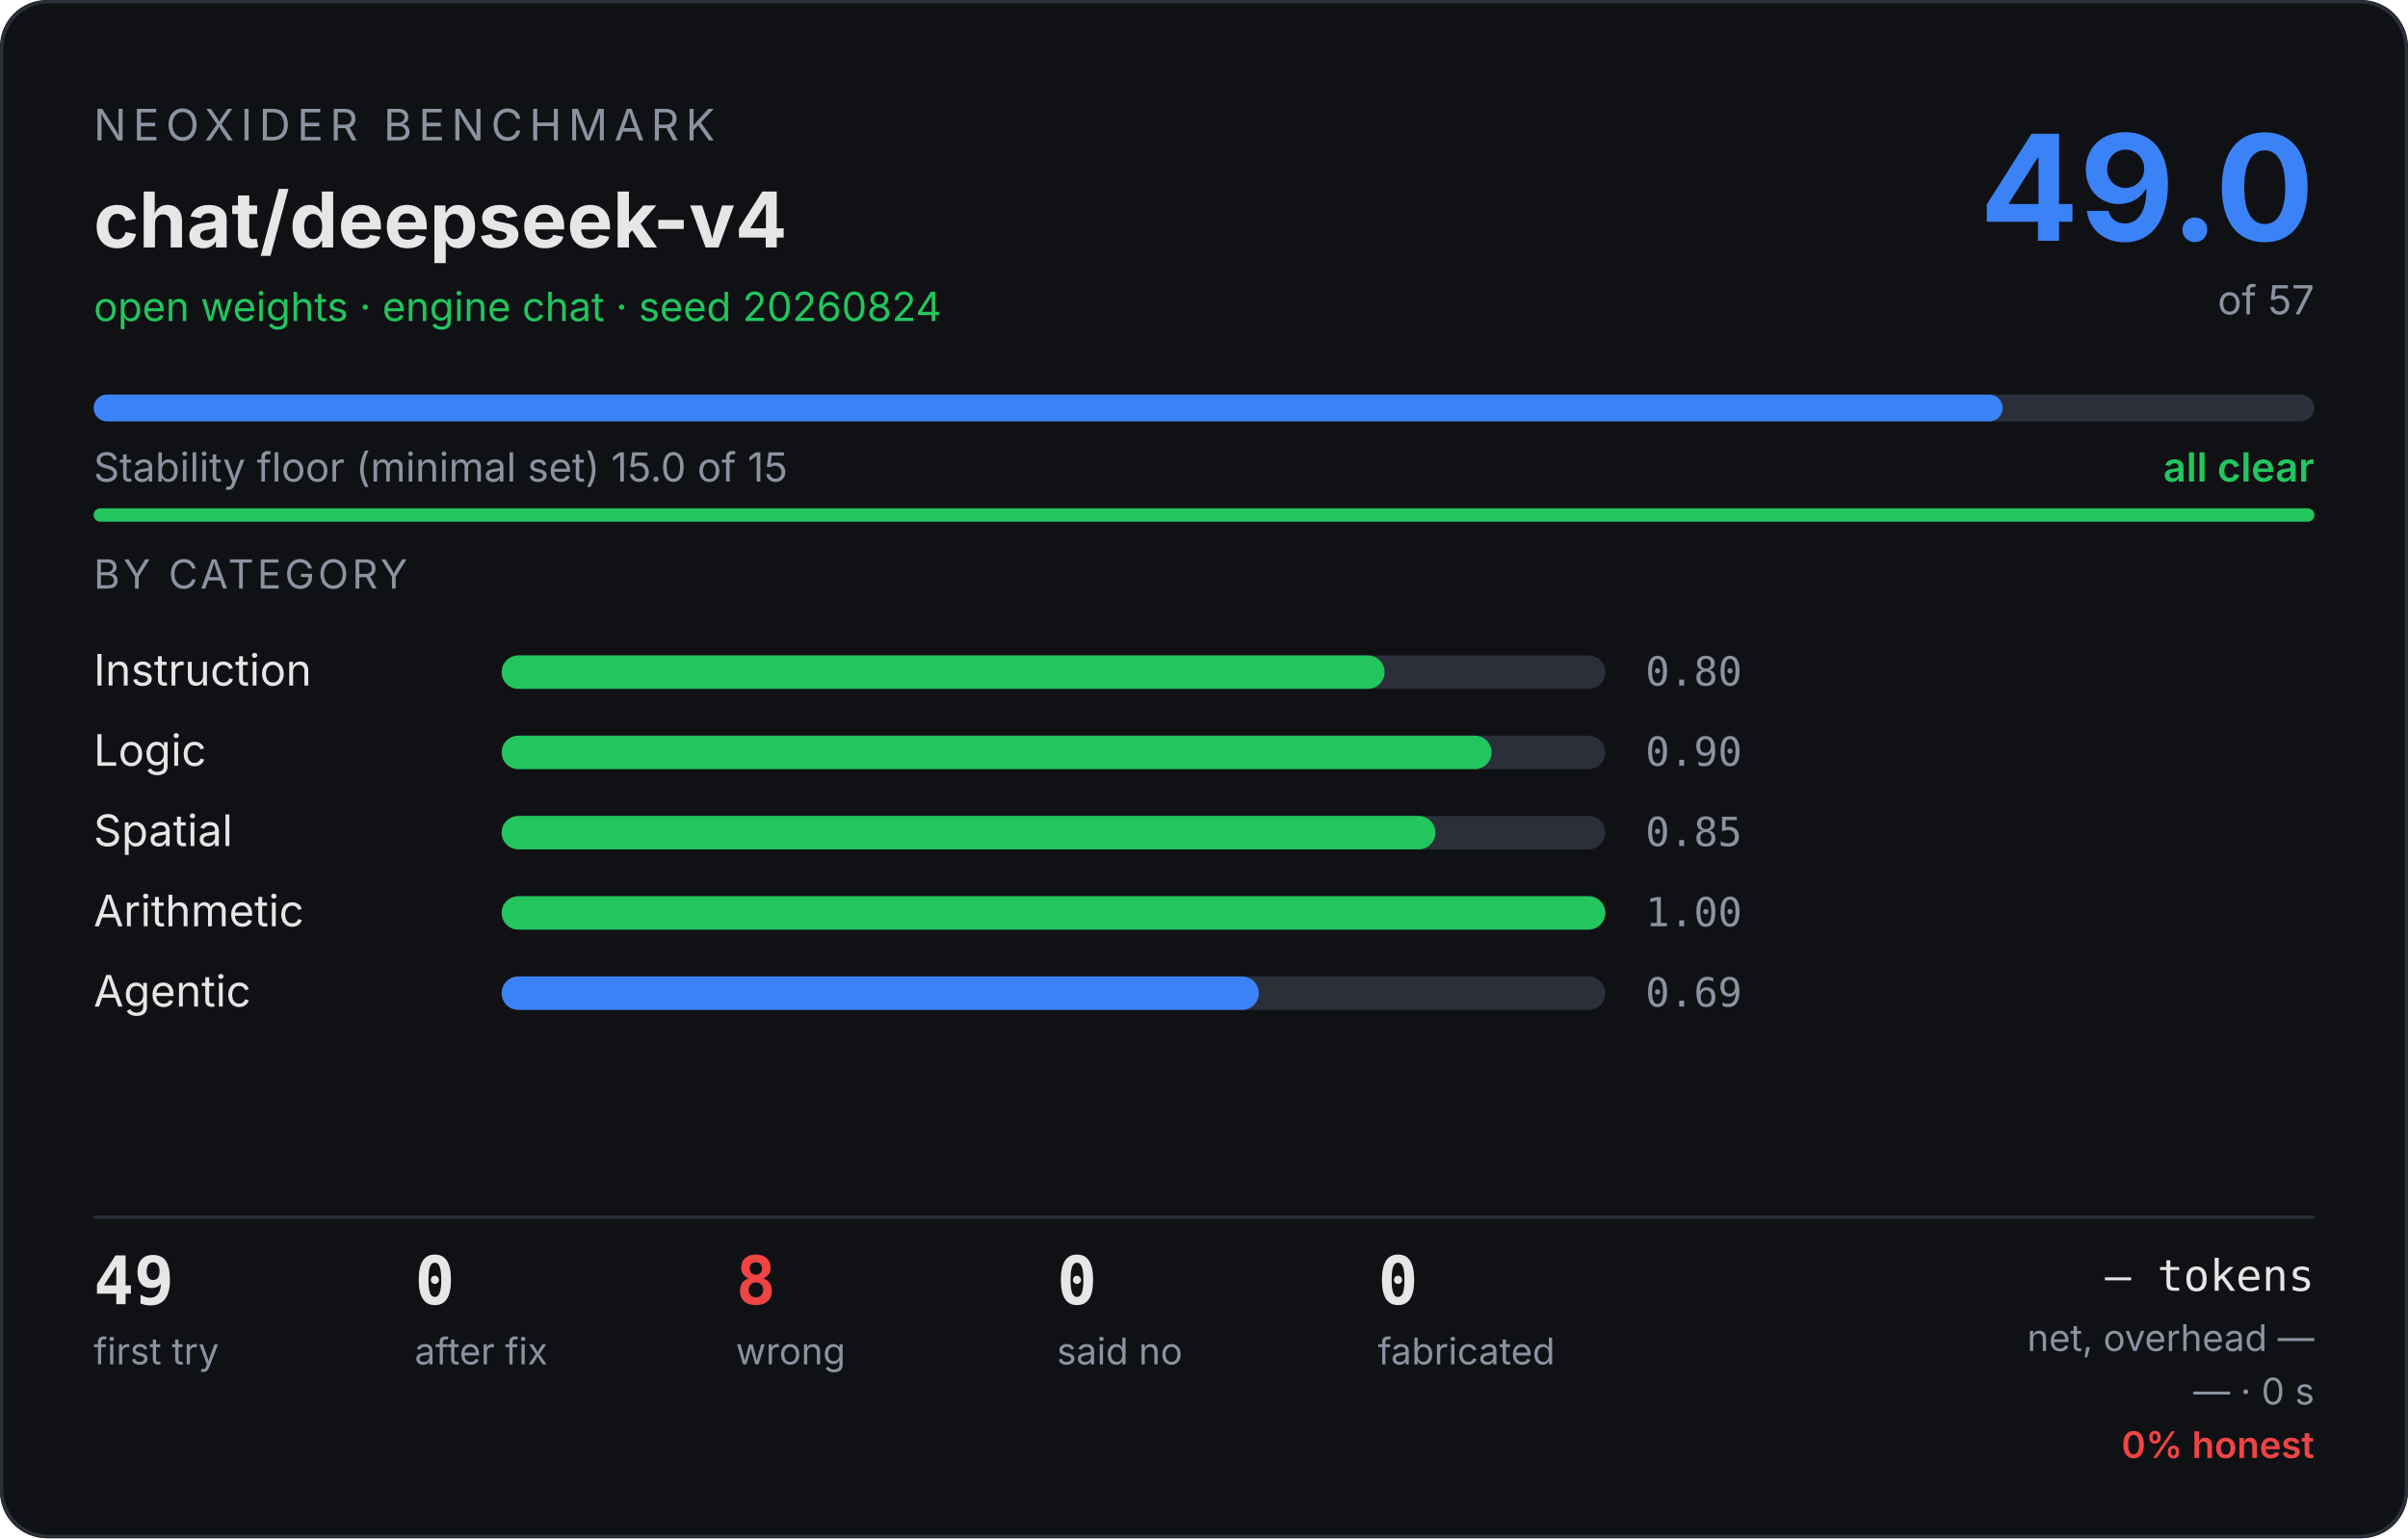
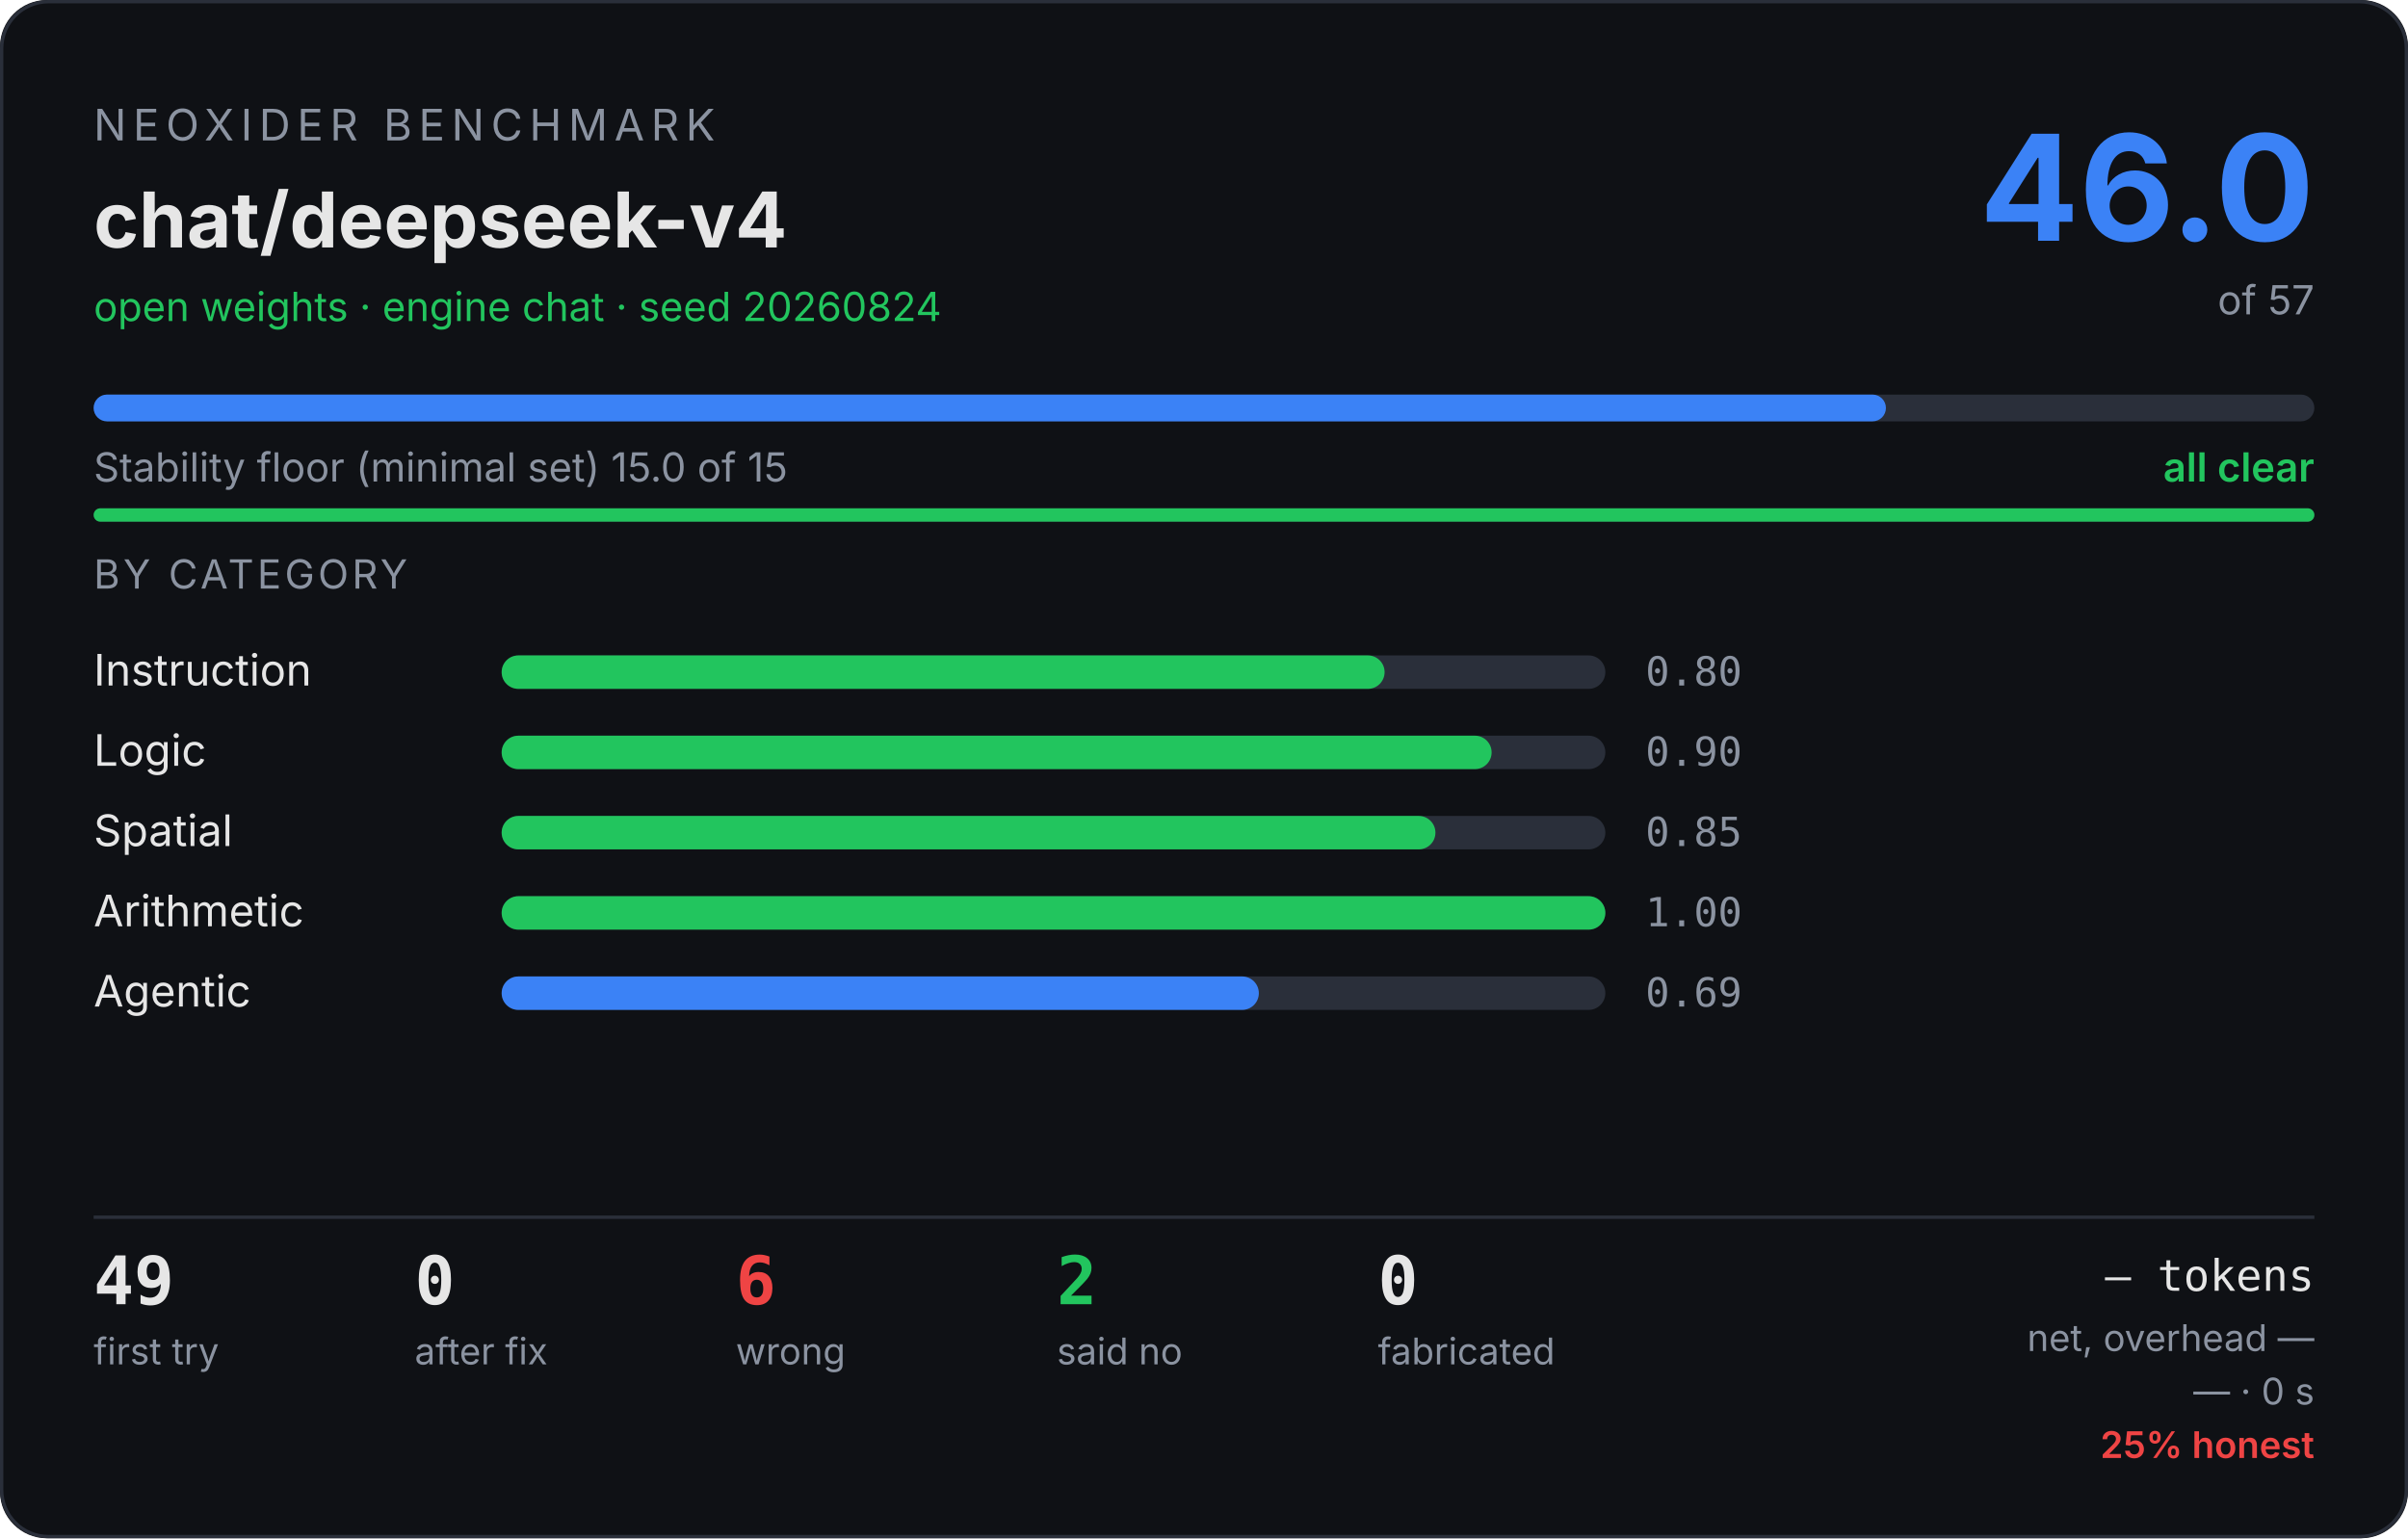
<svg xmlns="http://www.w3.org/2000/svg" width="720" height="460" viewBox="0 0 720 460" font-family="system-ui,-apple-system,Segoe UI,sans-serif">
  <rect width="720" height="460" rx="14" fill="#0f1115" />
  <rect x="0.5" y="0.5" width="719" height="459" rx="14" fill="none" stroke="#2a2f3a" />
  <text x="28" y="42" fill="#8b93a1" font-size="13" letter-spacing="2">NEOXIDER BENCHMARK</text>
  <text x="28" y="74" fill="#e6e6e6" font-size="23" font-weight="700">chat/deepseek-v4</text>
  <text x="28" y="96" fill="#22c55e" font-size="12">open weights · engine chat · seed 20260824</text>
-   <text x="692" y="72" text-anchor="end" fill="#3b82f6" font-size="44" font-weight="700">49.0</text>
+   <text x="692" y="72" text-anchor="end" fill="#3b82f6" font-size="44" font-weight="700">46.0</text>
  <text x="692" y="94" text-anchor="end" fill="#8b93a1" font-size="12">of 57</text>
  <rect x="28" y="118" width="664" height="8" rx="4" fill="#2a2f3a" />
-   <rect x="28" y="118" width="570.8" height="8" rx="4" fill="#3b82f6" />
+   <rect x="28" y="118" width="535.9" height="8" rx="4" fill="#3b82f6" />
  <text x="28" y="144" fill="#8b93a1" font-size="12">Stability floor (minimal set) 15.0 of 15</text>
  <text x="692" y="144" text-anchor="end" fill="#22c55e" font-size="12" font-weight="600">all clear</text>
  <rect x="28" y="152" width="664" height="4" rx="2" fill="#2a2f3a" />
  <rect x="28" y="152" width="664.0" height="4" rx="2" fill="#22c55e" />
  <text x="28" y="176" fill="#8b93a1" font-size="12" letter-spacing="1">BY CATEGORY</text>
  <text x="28" y="205" fill="#e6e6e6" font-size="13">Instruction</text>
  <rect x="150" y="196" width="330" height="10" rx="5" fill="#2a2f3a" />
  <rect x="150" y="196" width="264.0" height="10" rx="5" fill="#22c55e" />
  <text x="492" y="205" fill="#8b93a1" font-size="12" font-family="ui-monospace,Consolas,monospace">0.80</text>
  <text x="28" y="229" fill="#e6e6e6" font-size="13">Logic</text>
  <rect x="150" y="220" width="330" height="10" rx="5" fill="#2a2f3a" />
  <rect x="150" y="220" width="296.0" height="10" rx="5" fill="#22c55e" />
  <text x="492" y="229" fill="#8b93a1" font-size="12" font-family="ui-monospace,Consolas,monospace">0.90</text>
  <text x="28" y="253" fill="#e6e6e6" font-size="13">Spatial</text>
  <rect x="150" y="244" width="330" height="10" rx="5" fill="#2a2f3a" />
  <rect x="150" y="244" width="279.2" height="10" rx="5" fill="#22c55e" />
  <text x="492" y="253" fill="#8b93a1" font-size="12" font-family="ui-monospace,Consolas,monospace">0.85</text>
  <text x="28" y="277" fill="#e6e6e6" font-size="13">Arithmetic</text>
  <rect x="150" y="268" width="330" height="10" rx="5" fill="#2a2f3a" />
  <rect x="150" y="268" width="330.0" height="10" rx="5" fill="#22c55e" />
  <text x="492" y="277" fill="#8b93a1" font-size="12" font-family="ui-monospace,Consolas,monospace">1.00</text>
  <text x="28" y="301" fill="#e6e6e6" font-size="13">Agentic</text>
  <rect x="150" y="292" width="330" height="10" rx="5" fill="#2a2f3a" />
  <rect x="150" y="292" width="226.4" height="10" rx="5" fill="#3b82f6" />
  <text x="492" y="301" fill="#8b93a1" font-size="12" font-family="ui-monospace,Consolas,monospace">0.69</text>
  <line x1="28" y1="364" x2="692" y2="364" stroke="#2a2f3a" />
  <text x="28" y="390" fill="#e6e6e6" font-size="20" font-weight="700" font-family="ui-monospace,Consolas,monospace">49</text>
  <text x="28" y="408" fill="#8b93a1" font-size="11">first try</text>
  <text x="124" y="390" fill="#e6e6e6" font-size="20" font-weight="700" font-family="ui-monospace,Consolas,monospace">0</text>
  <text x="124" y="408" fill="#8b93a1" font-size="11">after fix</text>
-   <text x="220" y="390" fill="#ef4444" font-size="20" font-weight="700" font-family="ui-monospace,Consolas,monospace">8</text>
+   <text x="220" y="390" fill="#ef4444" font-size="20" font-weight="700" font-family="ui-monospace,Consolas,monospace">6</text>
  <text x="220" y="408" fill="#8b93a1" font-size="11">wrong</text>
-   <text x="316" y="390" fill="#e6e6e6" font-size="20" font-weight="700" font-family="ui-monospace,Consolas,monospace">0</text>
+   <text x="316" y="390" fill="#22c55e" font-size="20" font-weight="700" font-family="ui-monospace,Consolas,monospace">2</text>
  <text x="316" y="408" fill="#8b93a1" font-size="11">said no</text>
  <text x="412" y="390" fill="#e6e6e6" font-size="20" font-weight="700" font-family="ui-monospace,Consolas,monospace">0</text>
  <text x="412" y="408" fill="#8b93a1" font-size="11">fabricated</text>
  <text x="692" y="386" text-anchor="end" fill="#e6e6e6" font-size="13" font-family="ui-monospace,Consolas,monospace">— tokens</text>
  <text x="692" y="404" text-anchor="end" fill="#8b93a1" font-size="11">net, overhead —</text>
  <text x="692" y="420" text-anchor="end" fill="#8b93a1" font-size="11">— · 0 s</text>
-   <text x="692" y="436" text-anchor="end" fill="#ef4444" font-size="11" font-weight="600">0% honest</text>
+   <text x="692" y="436" text-anchor="end" fill="#ef4444" font-size="11" font-weight="600">25% honest</text>
</svg>
